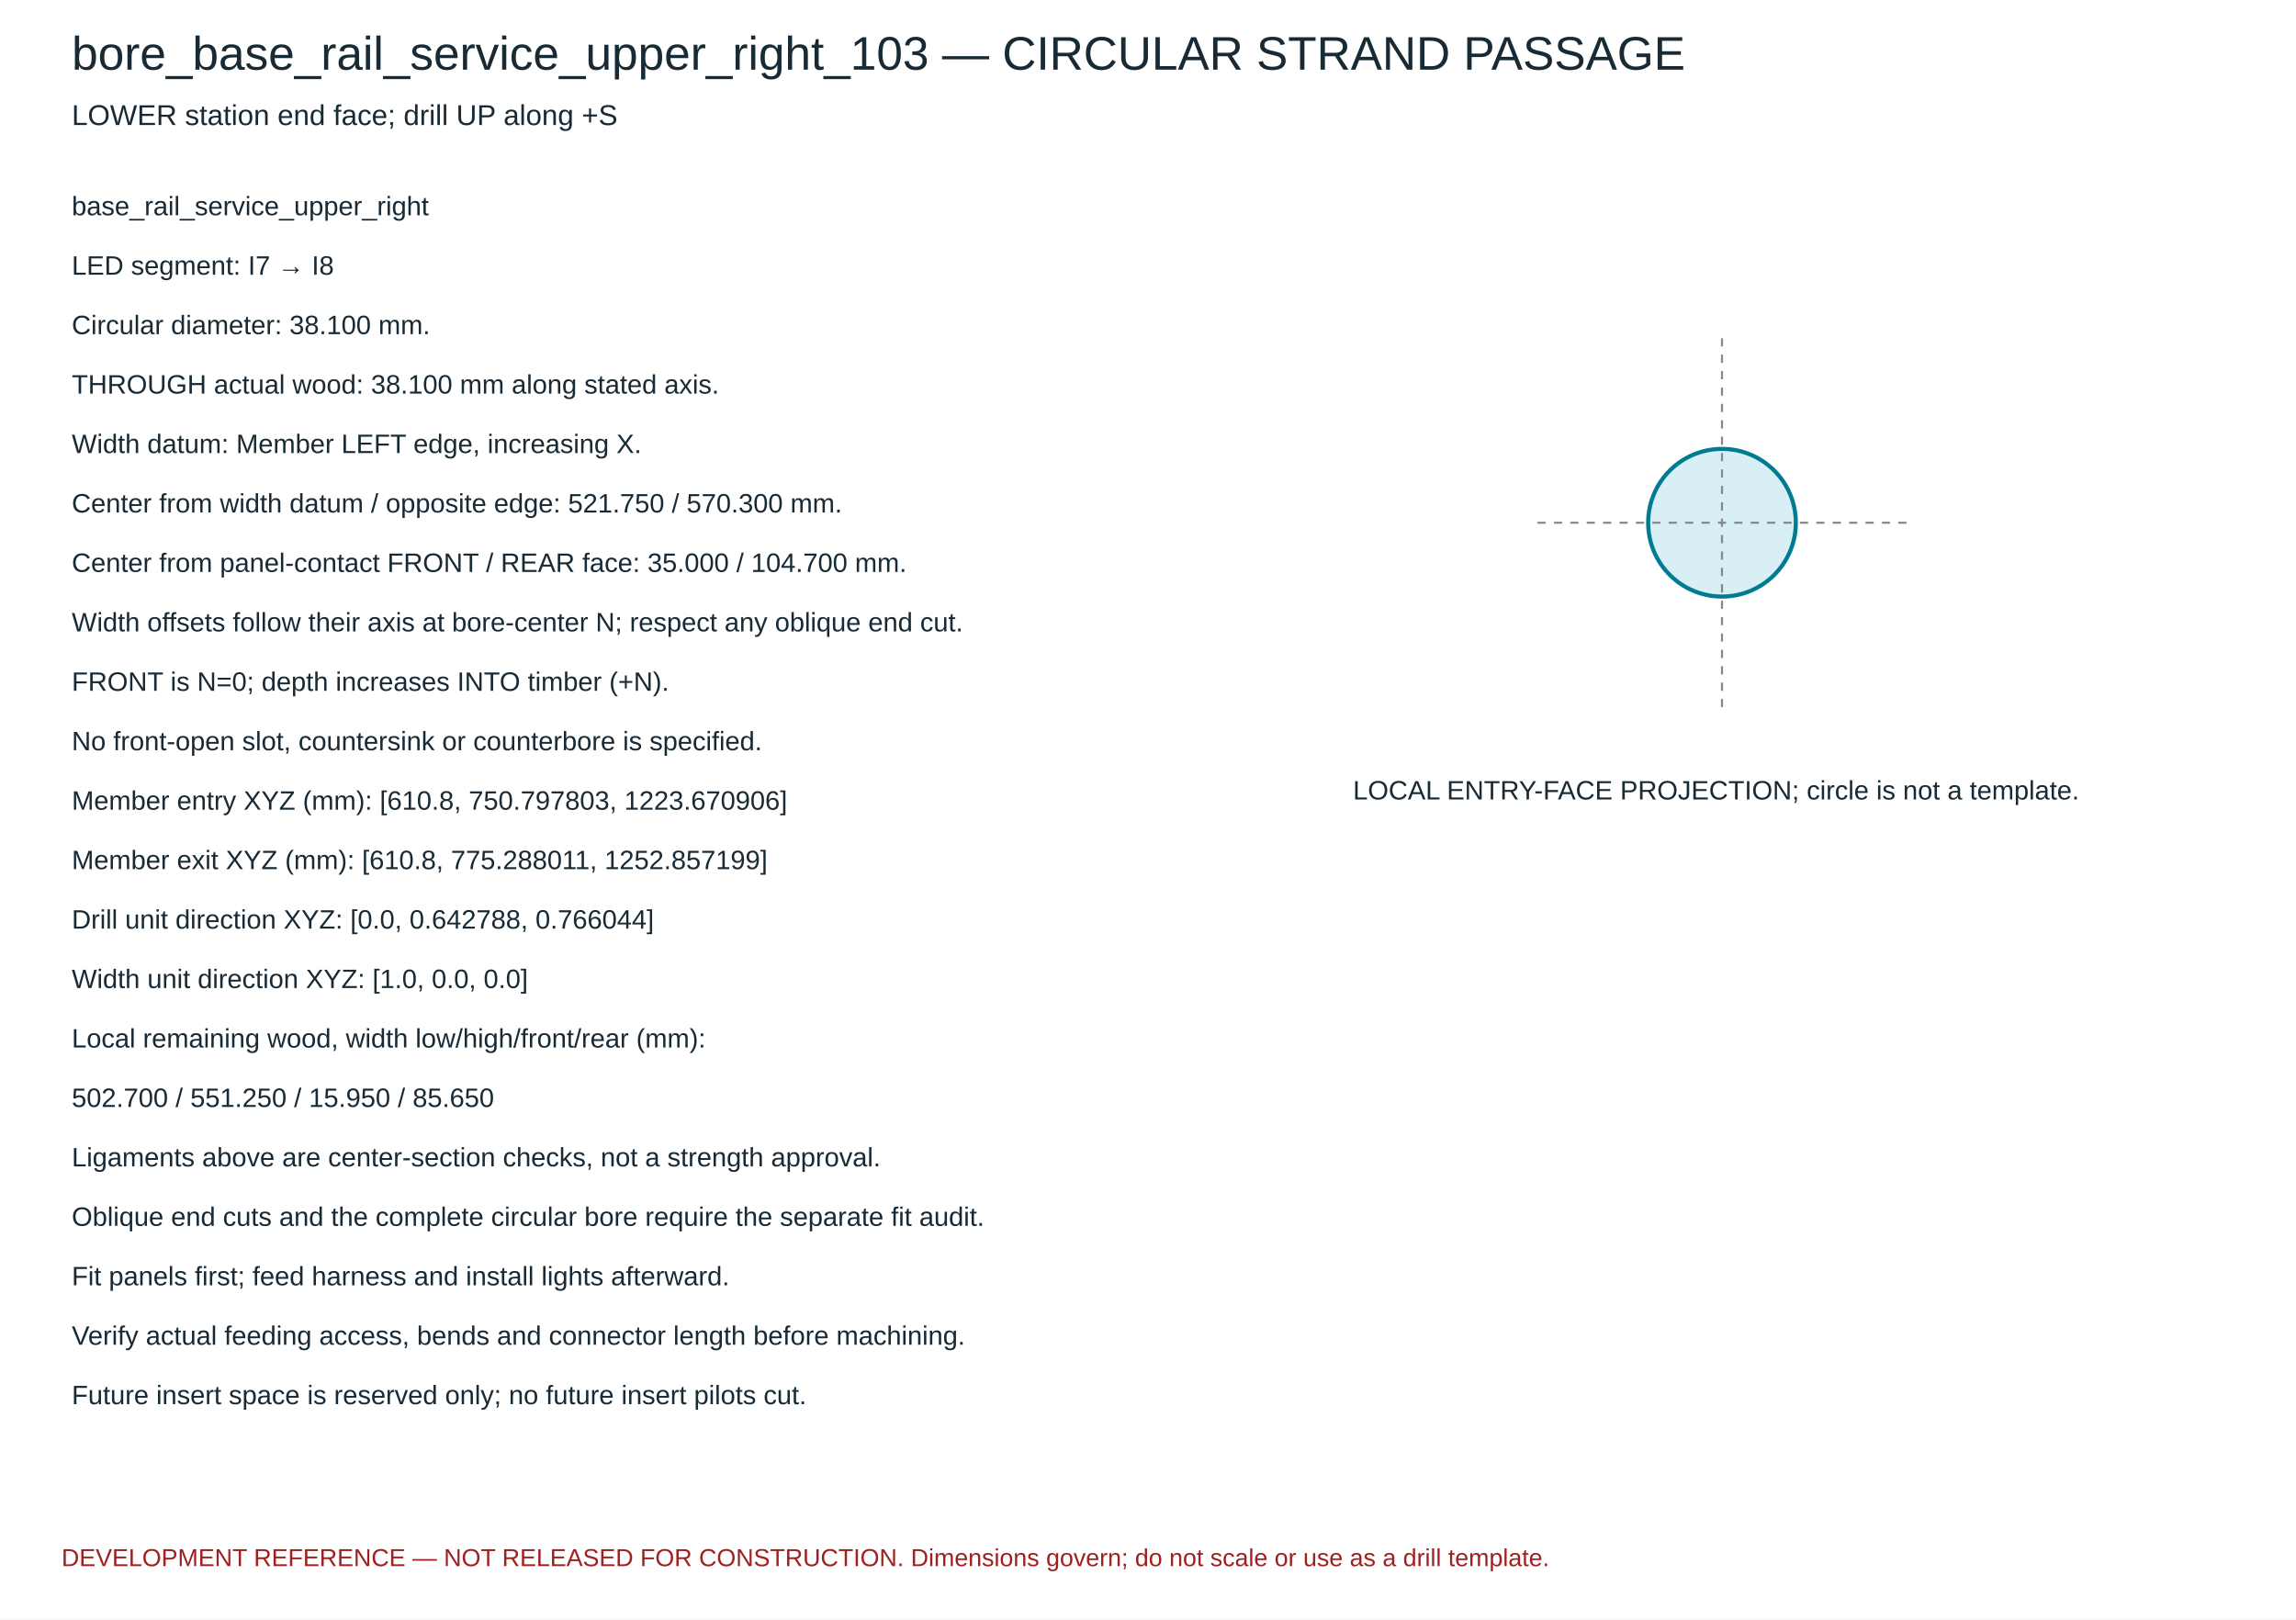
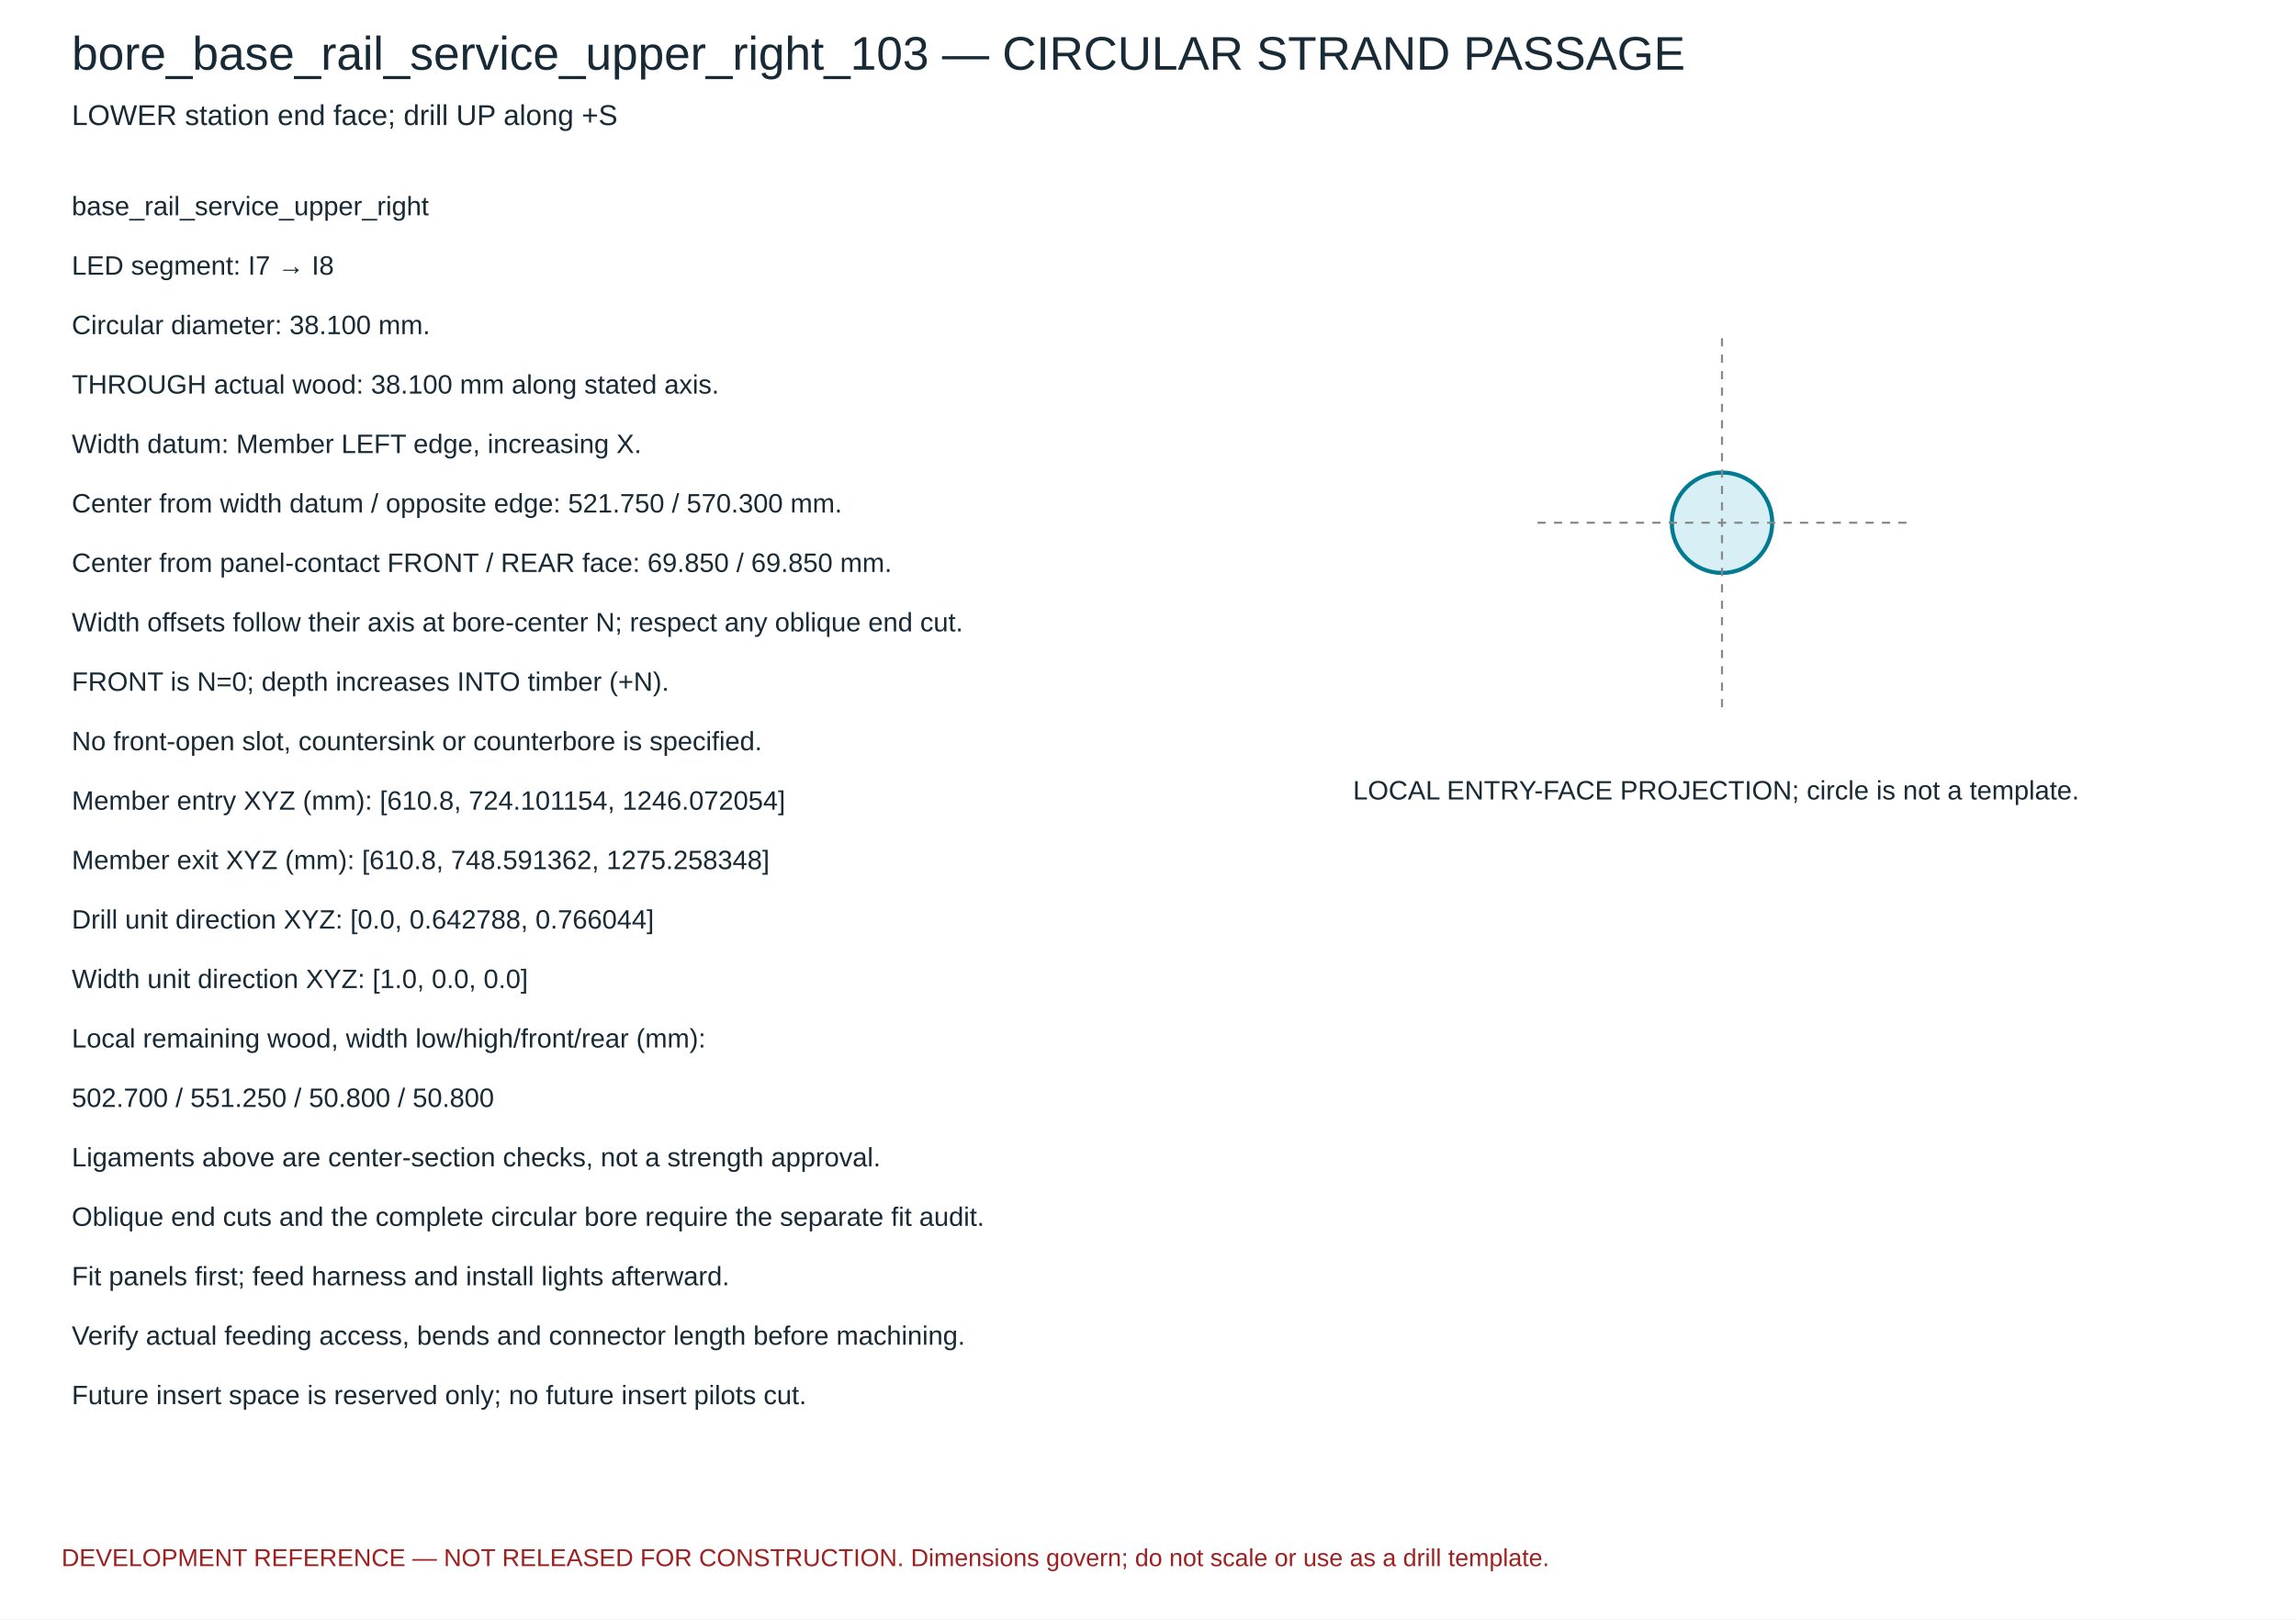
<svg xmlns="http://www.w3.org/2000/svg" width="1120" height="790" viewBox="0 0 1120 790">
  <rect width="1120" height="790" fill="white" />
  <g font-family="Arial,sans-serif" fill="#182a35">
    <text x="35" y="34" font-size="23">bore_base_rail_service_upper_right_103 — CIRCULAR STRAND PASSAGE</text>
    <text x="35" y="61" font-size="14">LOWER station end face; drill UP along +S</text>
-     <circle cx="840.0" cy="255.0" r="36.016" fill="#d7eff5" stroke="#007b92" stroke-width="2" />
+     <circle cx="840.0" cy="255.0" r="24.49" fill="#d7eff5" stroke="#007b92" stroke-width="2" />
    <path d="M 750.0 255.0 H 930.0 M 840.0 165.0 V 345.0" stroke="#888" stroke-dasharray="4 4" />
    <text x="660" y="390" font-size="13">LOCAL ENTRY-FACE PROJECTION; circle is not a template.</text>
    <text x="35" y="105" font-size="13">base_rail_service_upper_right</text>
    <text x="35" y="134" font-size="13">LED segment: I7 → I8</text>
    <text x="35" y="163" font-size="13">Circular diameter: 38.100 mm.</text>
    <text x="35" y="192" font-size="13">THROUGH actual wood: 38.100 mm along stated axis.</text>
    <text x="35" y="221" font-size="13">Width datum: Member LEFT edge, increasing X.</text>
    <text x="35" y="250" font-size="13">Center from width datum / opposite edge: 521.750 / 570.300 mm.</text>
-     <text x="35" y="279" font-size="13">Center from panel-contact FRONT / REAR face: 35.000 / 104.700 mm.</text>
+     <text x="35" y="279" font-size="13">Center from panel-contact FRONT / REAR face: 69.850 / 69.850 mm.</text>
    <text x="35" y="308" font-size="13">Width offsets follow their axis at bore-center N; respect any oblique end cut.</text>
    <text x="35" y="337" font-size="13">FRONT is N=0; depth increases INTO timber (+N).</text>
    <text x="35" y="366" font-size="13">No front-open slot, countersink or counterbore is specified.</text>
-     <text x="35" y="395" font-size="13">Member entry XYZ (mm): [610.8, 750.797803, 1223.670906]</text>
-     <text x="35" y="424" font-size="13">Member exit XYZ (mm): [610.8, 775.288011, 1252.857199]</text>
+     <text x="35" y="395" font-size="13">Member entry XYZ (mm): [610.8, 724.101154, 1246.072054]</text>
+     <text x="35" y="424" font-size="13">Member exit XYZ (mm): [610.8, 748.591362, 1275.258348]</text>
    <text x="35" y="453" font-size="13">Drill unit direction XYZ: [0.0, 0.642788, 0.766044]</text>
    <text x="35" y="482" font-size="13">Width unit direction XYZ: [1.0, 0.0, 0.0]</text>
    <text x="35" y="511" font-size="13">Local remaining wood, width low/high/front/rear (mm):</text>
-     <text x="35" y="540" font-size="13">502.700 / 551.250 / 15.950 / 85.650</text>
+     <text x="35" y="540" font-size="13">502.700 / 551.250 / 50.800 / 50.800</text>
    <text x="35" y="569" font-size="13">Ligaments above are center-section checks, not a strength approval.</text>
    <text x="35" y="598" font-size="13">Oblique end cuts and the complete circular bore require the separate fit audit.</text>
    <text x="35" y="627" font-size="13">Fit panels first; feed harness and install lights afterward.</text>
    <text x="35" y="656" font-size="13">Verify actual feeding access, bends and connector length before machining.</text>
    <text x="35" y="685" font-size="13">Future insert space is reserved only; no future insert pilots cut.</text>
    <text x="30" y="764" font-size="12" fill="#a02020">DEVELOPMENT REFERENCE — NOT RELEASED FOR CONSTRUCTION. Dimensions govern; do not scale or use as a drill template.</text>
  </g>
</svg>
